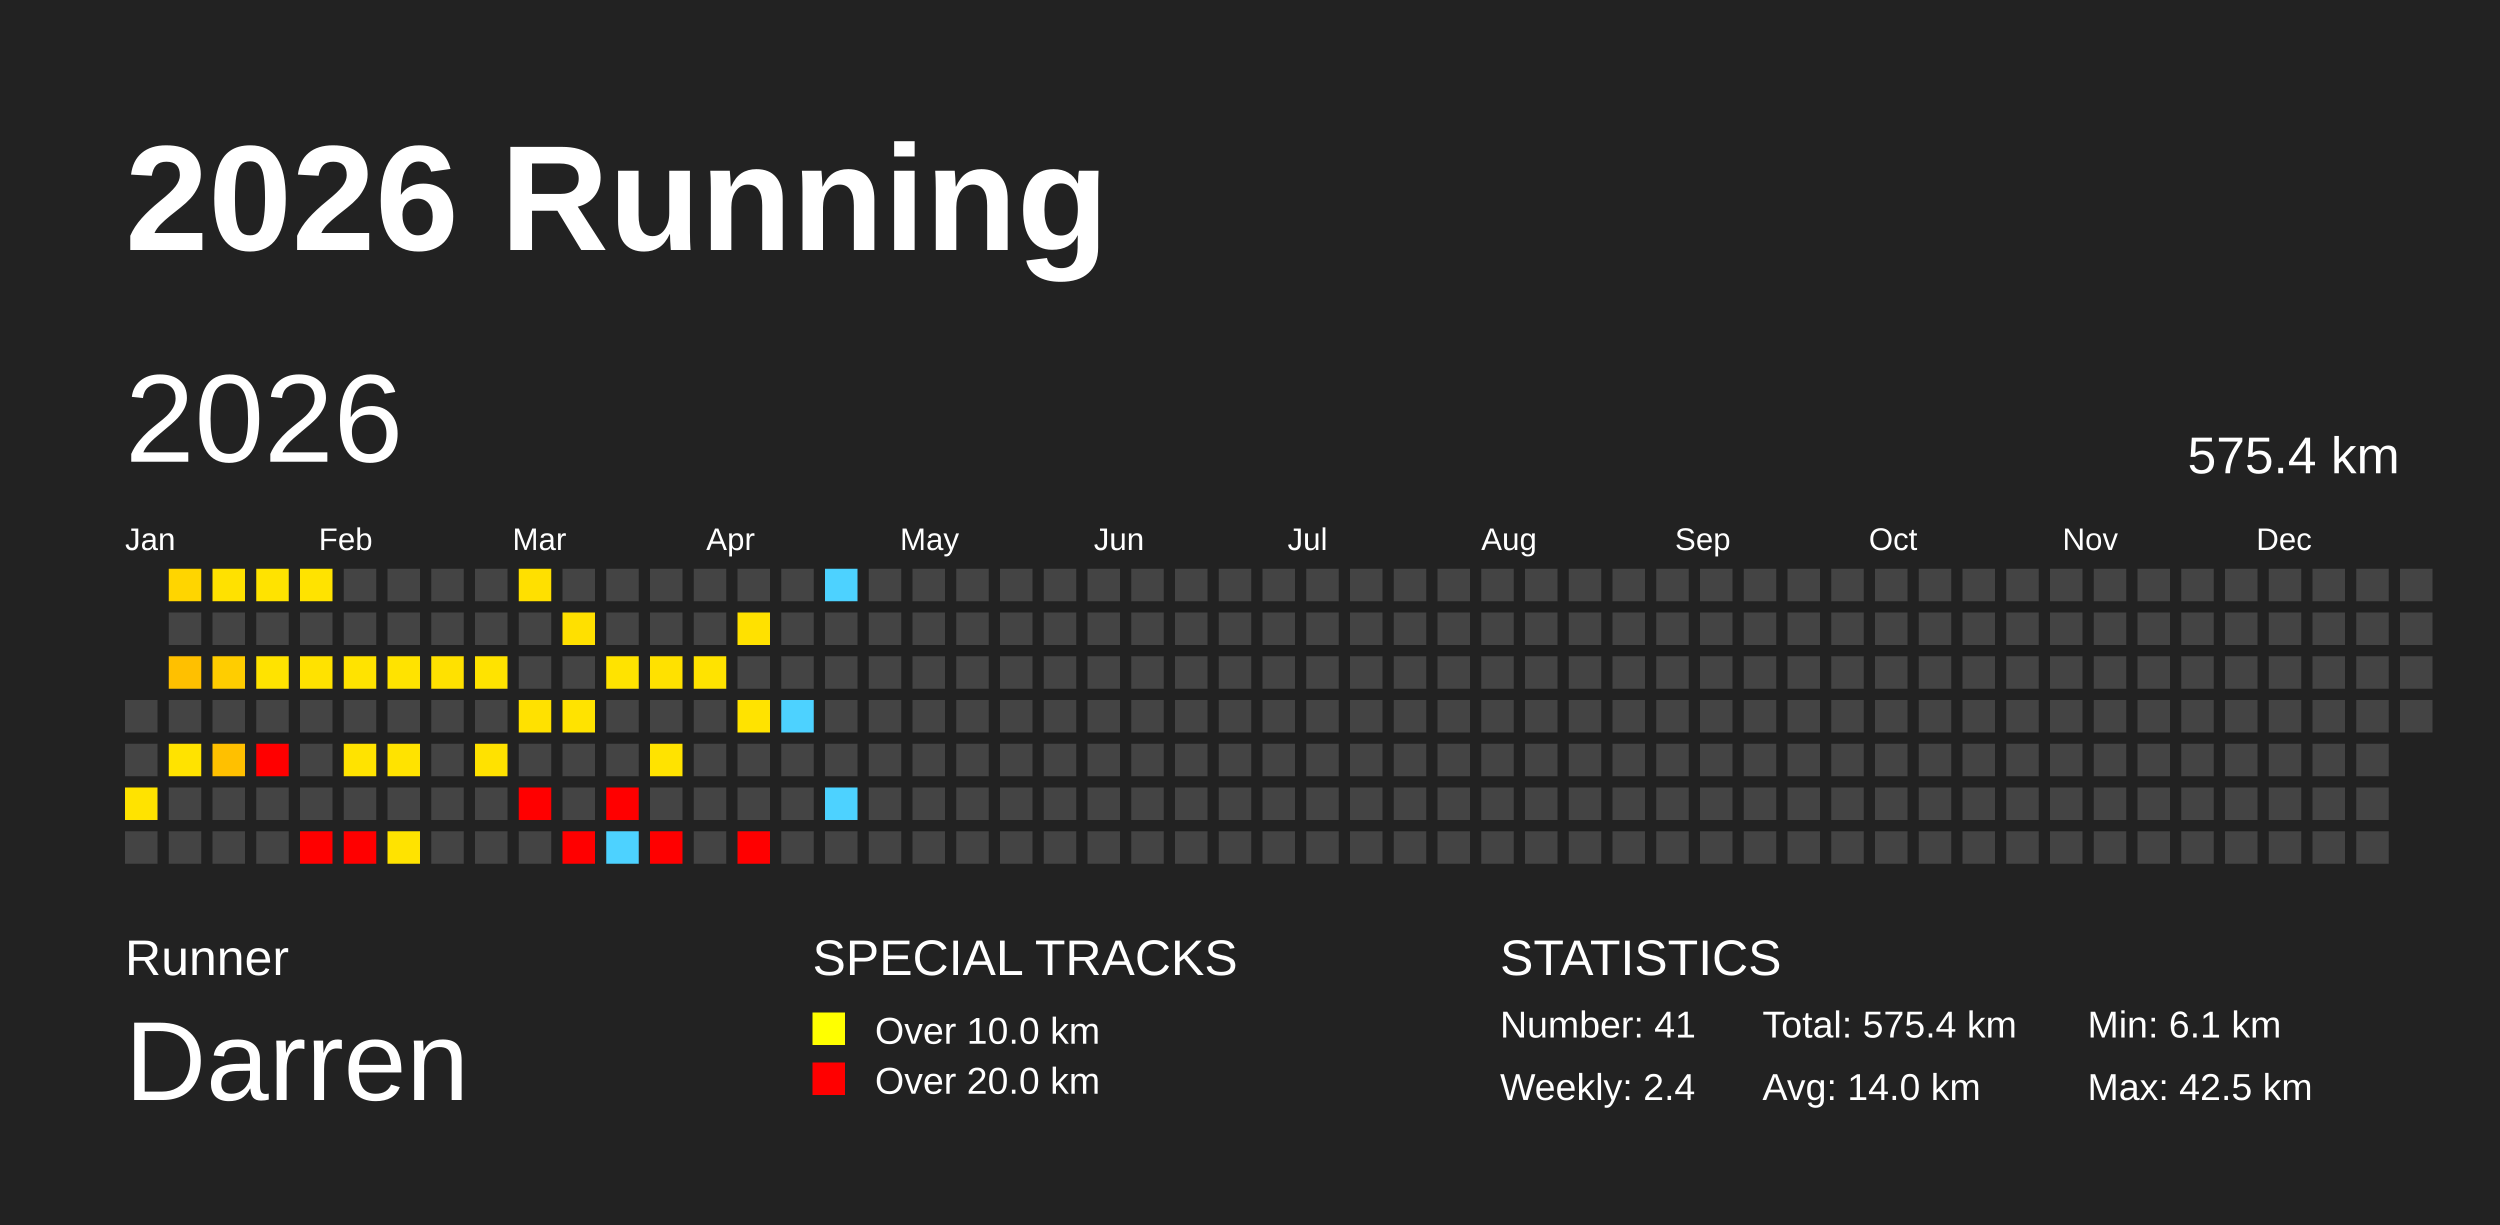
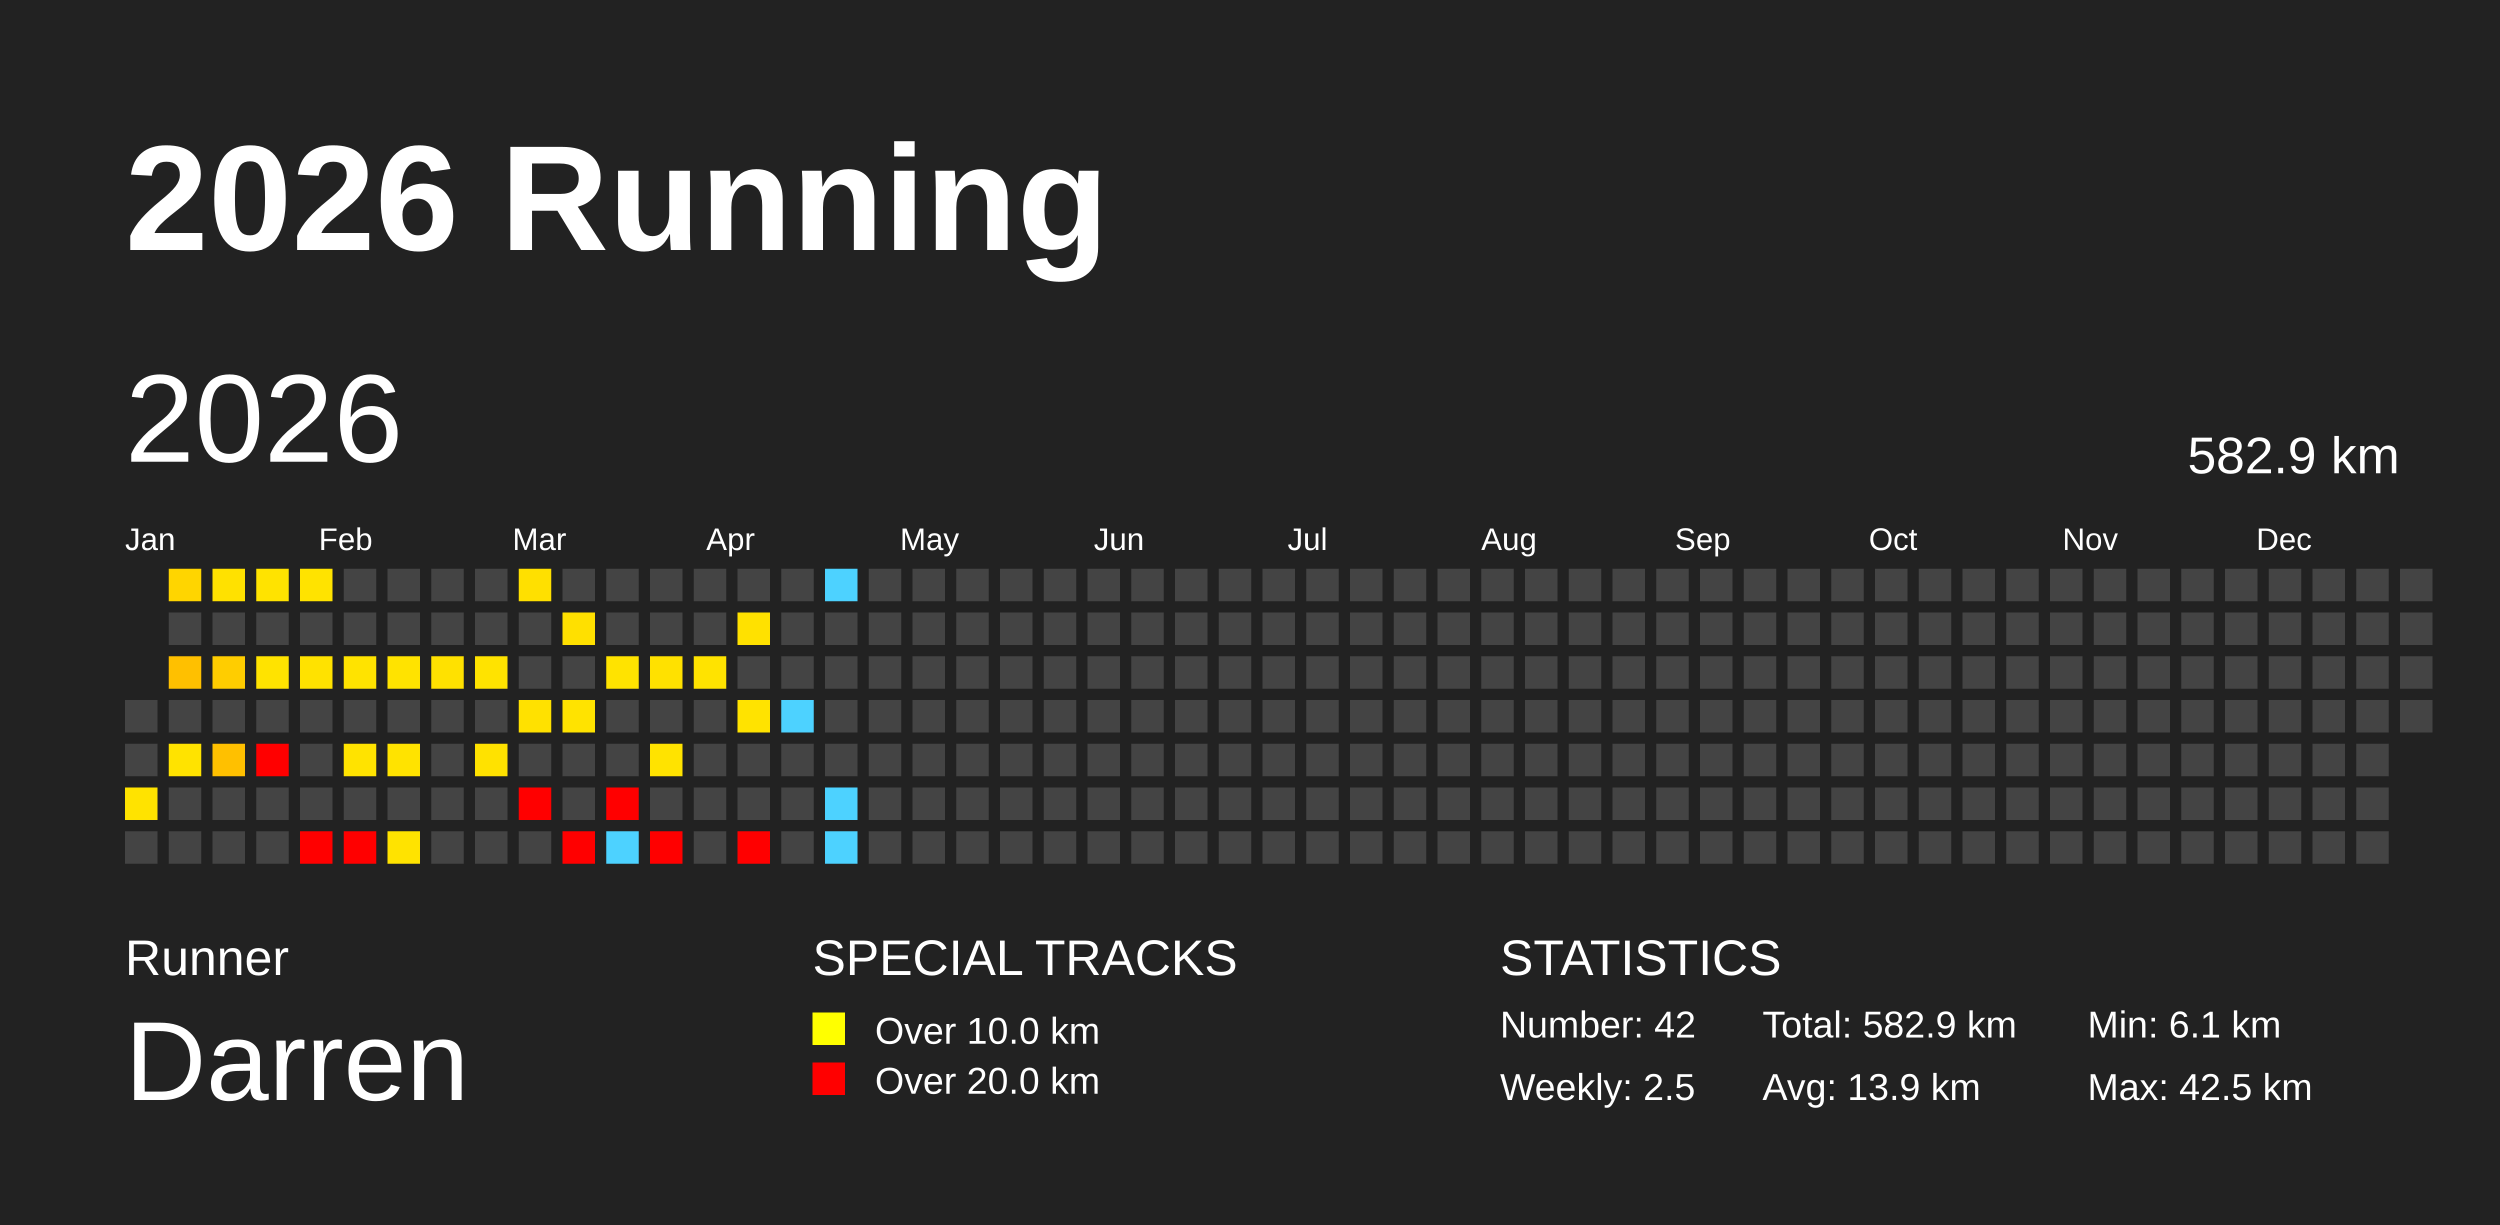
<svg xmlns="http://www.w3.org/2000/svg" baseProfile="full" height="98mm" version="1.1" viewBox="0,0,200,98" width="200mm">
  <defs />
  <rect fill="#222222" height="98" width="200" x="0" y="0" />
  <text fill="#FFFFFF" style="font-size:12px; font-family:Arial; font-weight:bold;" x="10" y="20">2026 Running</text>
  <text fill="#FFFFFF" style="font-size:4px; font-family:Arial" x="10" y="78">Runner</text>
  <text fill="#FFFFFF" style="font-size:9px; font-family:Arial" x="10" y="88">Darren</text>
  <text fill="#FFFFFF" style="font-size:4px; font-family:Arial" x="65" y="78">SPECIAL TRACKS</text>
  <rect fill="yellow" height="2.6" width="2.6" x="65" y="81" />
  <text fill="#FFFFFF" style="font-size:3px; font-family:Arial" x="70" y="83.5">Over 10.0 km</text>
  <rect fill="red" height="2.6" width="2.6" x="65" y="85" />
  <text fill="#FFFFFF" style="font-size:3px; font-family:Arial" x="70" y="87.5">Over 20.0 km</text>
  <text fill="#FFFFFF" style="font-size:4px; font-family:Arial" x="120" y="78">STATISTICS</text>
-   <text fill="#FFFFFF" style="font-size:3px; font-family:Arial" x="120" y="83">Number: 41</text>
-   <text fill="#FFFFFF" style="font-size:3px; font-family:Arial" x="120" y="88">Weekly: 2.4</text>
-   <text fill="#FFFFFF" style="font-size:3px; font-family:Arial" x="141" y="83">Total: 575.4 km</text>
-   <text fill="#FFFFFF" style="font-size:3px; font-family:Arial" x="141" y="88">Avg: 14.0 km</text>
+   <text fill="#FFFFFF" style="font-size:3px; font-family:Arial" x="120" y="83">Number: 42</text>
+   <text fill="#FFFFFF" style="font-size:3px; font-family:Arial" x="120" y="88">Weekly: 2.5</text>
+   <text fill="#FFFFFF" style="font-size:3px; font-family:Arial" x="141" y="83">Total: 582.9 km</text>
+   <text fill="#FFFFFF" style="font-size:3px; font-family:Arial" x="141" y="88">Avg: 13.9 km</text>
  <text fill="#FFFFFF" style="font-size:3px; font-family:Arial" x="167" y="83">Min: 6.1 km</text>
  <text fill="#FFFFFF" style="font-size:3px; font-family:Arial" x="167" y="88">Max: 42.5 km</text>
  <text dominant-baseline="hanging" fill="#FFFFFF" style="font-size:10.0px; font-family:Arial;" x="10" y="30">2026</text>
-   <text dominant-baseline="hanging" fill="#FFFFFF" style="font-size:4.125px; font-family:Arial;" x="175" y="35">575.4 km</text>
+   <text dominant-baseline="hanging" fill="#FFFFFF" style="font-size:4.125px; font-family:Arial;" x="175" y="35">582.9 km</text>
  <text fill="#FFFFFF" style="font-size:2.5px; font-family:Arial" x="10.0" y="44">Jan</text>
  <text fill="#FFFFFF" style="font-size:2.5px; font-family:Arial" x="25.5" y="44">Feb</text>
  <text fill="#FFFFFF" style="font-size:2.5px; font-family:Arial" x="41.0" y="44">Mar</text>
  <text fill="#FFFFFF" style="font-size:2.5px; font-family:Arial" x="56.5" y="44">Apr</text>
  <text fill="#FFFFFF" style="font-size:2.5px; font-family:Arial" x="72.0" y="44">May</text>
  <text fill="#FFFFFF" style="font-size:2.5px; font-family:Arial" x="87.5" y="44">Jun</text>
  <text fill="#FFFFFF" style="font-size:2.5px; font-family:Arial" x="103.0" y="44">Jul</text>
  <text fill="#FFFFFF" style="font-size:2.5px; font-family:Arial" x="118.5" y="44">Aug</text>
  <text fill="#FFFFFF" style="font-size:2.5px; font-family:Arial" x="134.0" y="44">Sep</text>
  <text fill="#FFFFFF" style="font-size:2.5px; font-family:Arial" x="149.5" y="44">Oct</text>
  <text fill="#FFFFFF" style="font-size:2.5px; font-family:Arial" x="165.0" y="44">Nov</text>
  <text fill="#FFFFFF" style="font-size:2.5px; font-family:Arial" x="180.5" y="44">Dec</text>
  <rect fill="#444444" height="2.6" width="2.6" x="10.0" y="56.0" />
  <rect fill="#444444" height="2.6" width="2.6" x="10.0" y="59.5" />
  <rect fill="#ffe300" height="2.6" width="2.6" x="10.0" y="63.0" />
  <rect fill="#444444" height="2.6" width="2.6" x="10.0" y="66.5" />
  <rect fill="#ffd500" height="2.6" width="2.6" x="13.5" y="45.5" />
  <rect fill="#444444" height="2.6" width="2.6" x="13.5" y="49.0" />
  <rect fill="#ffc000" height="2.6" width="2.6" x="13.5" y="52.5" />
  <rect fill="#444444" height="2.6" width="2.6" x="13.5" y="56.0" />
  <rect fill="#ffe300" height="2.6" width="2.6" x="13.5" y="59.5" />
  <rect fill="#444444" height="2.6" width="2.6" x="13.5" y="63.0" />
  <rect fill="#444444" height="2.6" width="2.6" x="13.5" y="66.5" />
  <rect fill="#ffe100" height="2.6" width="2.6" x="17.0" y="45.5" />
  <rect fill="#444444" height="2.6" width="2.6" x="17.0" y="49.0" />
  <rect fill="#ffcd00" height="2.6" width="2.6" x="17.0" y="52.5" />
  <rect fill="#444444" height="2.6" width="2.6" x="17.0" y="56.0" />
  <rect fill="#ffc000" height="2.6" width="2.6" x="17.0" y="59.5" />
  <rect fill="#444444" height="2.6" width="2.6" x="17.0" y="63.0" />
  <rect fill="#444444" height="2.6" width="2.6" x="17.0" y="66.5" />
  <rect fill="#ffe300" height="2.6" width="2.6" x="20.5" y="45.5" />
  <rect fill="#444444" height="2.6" width="2.6" x="20.5" y="49.0" />
  <rect fill="#ffe300" height="2.6" width="2.6" x="20.5" y="52.5" />
  <rect fill="#444444" height="2.6" width="2.6" x="20.5" y="56.0" />
  <rect fill="red" height="2.6" width="2.6" x="20.5" y="59.5" />
  <rect fill="#444444" height="2.6" width="2.6" x="20.5" y="63.0" />
  <rect fill="#444444" height="2.6" width="2.6" x="20.5" y="66.5" />
  <rect fill="#ffe300" height="2.6" width="2.6" x="24.0" y="45.5" />
  <rect fill="#444444" height="2.6" width="2.6" x="24.0" y="49.0" />
  <rect fill="#ffe200" height="2.6" width="2.6" x="24.0" y="52.5" />
  <rect fill="#444444" height="2.6" width="2.6" x="24.0" y="56.0" />
  <rect fill="#444444" height="2.6" width="2.6" x="24.0" y="59.5" />
  <rect fill="#444444" height="2.6" width="2.6" x="24.0" y="63.0" />
  <rect fill="red" height="2.6" width="2.6" x="24.0" y="66.5" />
  <rect fill="#444444" height="2.6" width="2.6" x="27.5" y="45.5" />
  <rect fill="#444444" height="2.6" width="2.6" x="27.5" y="49.0" />
  <rect fill="#ffe300" height="2.6" width="2.6" x="27.5" y="52.5" />
  <rect fill="#444444" height="2.6" width="2.6" x="27.5" y="56.0" />
  <rect fill="#ffe300" height="2.6" width="2.6" x="27.5" y="59.5" />
  <rect fill="#444444" height="2.6" width="2.6" x="27.5" y="63.0" />
  <rect fill="red" height="2.6" width="2.6" x="27.5" y="66.5" />
  <rect fill="#444444" height="2.6" width="2.6" x="31.0" y="45.5" />
  <rect fill="#444444" height="2.6" width="2.6" x="31.0" y="49.0" />
  <rect fill="#ffe300" height="2.6" width="2.6" x="31.0" y="52.5" />
  <rect fill="#444444" height="2.6" width="2.6" x="31.0" y="56.0" />
  <rect fill="#ffe300" height="2.6" width="2.6" x="31.0" y="59.5" />
  <rect fill="#444444" height="2.6" width="2.6" x="31.0" y="63.0" />
  <rect fill="#ffe300" height="2.6" width="2.6" x="31.0" y="66.5" />
  <rect fill="#444444" height="2.6" width="2.6" x="34.5" y="45.5" />
  <rect fill="#444444" height="2.6" width="2.6" x="34.5" y="49.0" />
  <rect fill="#ffe100" height="2.6" width="2.6" x="34.5" y="52.5" />
  <rect fill="#444444" height="2.6" width="2.6" x="34.5" y="56.0" />
  <rect fill="#444444" height="2.6" width="2.6" x="34.5" y="59.5" />
  <rect fill="#444444" height="2.6" width="2.6" x="34.5" y="63.0" />
  <rect fill="#444444" height="2.6" width="2.6" x="34.5" y="66.5" />
  <rect fill="#444444" height="2.6" width="2.6" x="38.0" y="45.5" />
  <rect fill="#444444" height="2.6" width="2.6" x="38.0" y="49.0" />
  <rect fill="#ffe300" height="2.6" width="2.6" x="38.0" y="52.5" />
  <rect fill="#444444" height="2.6" width="2.6" x="38.0" y="56.0" />
  <rect fill="#ffe200" height="2.6" width="2.6" x="38.0" y="59.5" />
  <rect fill="#444444" height="2.6" width="2.6" x="38.0" y="63.0" />
  <rect fill="#444444" height="2.6" width="2.6" x="38.0" y="66.5" />
  <rect fill="#ffe000" height="2.6" width="2.6" x="41.5" y="45.5" />
  <rect fill="#444444" height="2.6" width="2.6" x="41.5" y="49.0" />
  <rect fill="#444444" height="2.6" width="2.6" x="41.5" y="52.5" />
  <rect fill="#ffe100" height="2.6" width="2.6" x="41.5" y="56.0" />
  <rect fill="#444444" height="2.6" width="2.6" x="41.5" y="59.5" />
  <rect fill="red" height="2.6" width="2.6" x="41.5" y="63.0" />
  <rect fill="#444444" height="2.6" width="2.6" x="41.5" y="66.5" />
  <rect fill="#444444" height="2.6" width="2.6" x="45.0" y="45.5" />
  <rect fill="#ffe000" height="2.6" width="2.6" x="45.0" y="49.0" />
  <rect fill="#444444" height="2.6" width="2.6" x="45.0" y="52.5" />
  <rect fill="#ffe300" height="2.6" width="2.6" x="45.0" y="56.0" />
  <rect fill="#444444" height="2.6" width="2.6" x="45.0" y="59.5" />
  <rect fill="#444444" height="2.6" width="2.6" x="45.0" y="63.0" />
  <rect fill="red" height="2.6" width="2.6" x="45.0" y="66.5" />
  <rect fill="#444444" height="2.6" width="2.6" x="48.5" y="45.5" />
  <rect fill="#444444" height="2.6" width="2.6" x="48.5" y="49.0" />
  <rect fill="#ffe300" height="2.6" width="2.6" x="48.5" y="52.5" />
  <rect fill="#444444" height="2.6" width="2.6" x="48.5" y="56.0" />
  <rect fill="#444444" height="2.6" width="2.6" x="48.5" y="59.5" />
  <rect fill="red" height="2.6" width="2.6" x="48.5" y="63.0" />
  <rect fill="#4dd2ff" height="2.6" width="2.6" x="48.5" y="66.5" />
  <rect fill="#444444" height="2.6" width="2.6" x="52.0" y="45.5" />
  <rect fill="#444444" height="2.6" width="2.6" x="52.0" y="49.0" />
  <rect fill="#ffe100" height="2.6" width="2.6" x="52.0" y="52.5" />
  <rect fill="#444444" height="2.6" width="2.6" x="52.0" y="56.0" />
  <rect fill="#ffe300" height="2.6" width="2.6" x="52.0" y="59.5" />
  <rect fill="#444444" height="2.6" width="2.6" x="52.0" y="63.0" />
  <rect fill="red" height="2.6" width="2.6" x="52.0" y="66.5" />
  <rect fill="#444444" height="2.6" width="2.6" x="55.5" y="45.5" />
  <rect fill="#444444" height="2.6" width="2.6" x="55.5" y="49.0" />
  <rect fill="#ffe300" height="2.6" width="2.6" x="55.5" y="52.5" />
  <rect fill="#444444" height="2.6" width="2.6" x="55.5" y="56.0" />
  <rect fill="#444444" height="2.6" width="2.6" x="55.5" y="59.5" />
  <rect fill="#444444" height="2.6" width="2.6" x="55.5" y="63.0" />
  <rect fill="#444444" height="2.6" width="2.6" x="55.5" y="66.5" />
  <rect fill="#444444" height="2.6" width="2.6" x="59.0" y="45.5" />
  <rect fill="#ffe100" height="2.6" width="2.6" x="59.0" y="49.0" />
  <rect fill="#444444" height="2.6" width="2.6" x="59.0" y="52.5" />
  <rect fill="#ffe300" height="2.6" width="2.6" x="59.0" y="56.0" />
  <rect fill="#444444" height="2.6" width="2.6" x="59.0" y="59.5" />
  <rect fill="#444444" height="2.6" width="2.6" x="59.0" y="63.0" />
  <rect fill="red" height="2.6" width="2.6" x="59.0" y="66.5" />
  <rect fill="#444444" height="2.6" width="2.6" x="62.5" y="45.5" />
  <rect fill="#444444" height="2.6" width="2.6" x="62.5" y="49.0" />
  <rect fill="#444444" height="2.6" width="2.6" x="62.5" y="52.5" />
  <rect fill="#4dd2ff" height="2.6" width="2.6" x="62.5" y="56.0" />
  <rect fill="#444444" height="2.6" width="2.6" x="62.5" y="59.5" />
  <rect fill="#444444" height="2.6" width="2.6" x="62.5" y="63.0" />
  <rect fill="#444444" height="2.6" width="2.6" x="62.5" y="66.5" />
  <rect fill="#4dd2ff" height="2.6" width="2.6" x="66.0" y="45.5" />
  <rect fill="#444444" height="2.6" width="2.6" x="66.0" y="49.0" />
  <rect fill="#444444" height="2.6" width="2.6" x="66.0" y="52.5" />
  <rect fill="#444444" height="2.6" width="2.6" x="66.0" y="56.0" />
  <rect fill="#444444" height="2.6" width="2.6" x="66.0" y="59.5" />
  <rect fill="#4dd2ff" height="2.6" width="2.6" x="66.0" y="63.0" />
-   <rect fill="#444444" height="2.6" width="2.6" x="66.0" y="66.5" />
+   <rect fill="#4dd2ff" height="2.6" width="2.6" x="66.0" y="66.5" />
  <rect fill="#444444" height="2.6" width="2.6" x="69.5" y="45.5" />
  <rect fill="#444444" height="2.6" width="2.6" x="69.5" y="49.0" />
  <rect fill="#444444" height="2.6" width="2.6" x="69.5" y="52.5" />
  <rect fill="#444444" height="2.6" width="2.6" x="69.5" y="56.0" />
  <rect fill="#444444" height="2.6" width="2.6" x="69.5" y="59.5" />
  <rect fill="#444444" height="2.6" width="2.6" x="69.5" y="63.0" />
  <rect fill="#444444" height="2.6" width="2.6" x="69.5" y="66.5" />
  <rect fill="#444444" height="2.6" width="2.6" x="73.0" y="45.5" />
  <rect fill="#444444" height="2.6" width="2.6" x="73.0" y="49.0" />
  <rect fill="#444444" height="2.6" width="2.6" x="73.0" y="52.5" />
  <rect fill="#444444" height="2.6" width="2.6" x="73.0" y="56.0" />
  <rect fill="#444444" height="2.6" width="2.6" x="73.0" y="59.5" />
  <rect fill="#444444" height="2.6" width="2.6" x="73.0" y="63.0" />
  <rect fill="#444444" height="2.6" width="2.6" x="73.0" y="66.5" />
  <rect fill="#444444" height="2.6" width="2.6" x="76.5" y="45.5" />
  <rect fill="#444444" height="2.6" width="2.6" x="76.5" y="49.0" />
  <rect fill="#444444" height="2.6" width="2.6" x="76.5" y="52.5" />
  <rect fill="#444444" height="2.6" width="2.6" x="76.5" y="56.0" />
  <rect fill="#444444" height="2.6" width="2.6" x="76.5" y="59.5" />
  <rect fill="#444444" height="2.6" width="2.6" x="76.5" y="63.0" />
  <rect fill="#444444" height="2.6" width="2.6" x="76.5" y="66.5" />
  <rect fill="#444444" height="2.6" width="2.6" x="80.0" y="45.5" />
  <rect fill="#444444" height="2.6" width="2.6" x="80.0" y="49.0" />
  <rect fill="#444444" height="2.6" width="2.6" x="80.0" y="52.5" />
  <rect fill="#444444" height="2.6" width="2.6" x="80.0" y="56.0" />
  <rect fill="#444444" height="2.6" width="2.6" x="80.0" y="59.5" />
  <rect fill="#444444" height="2.6" width="2.6" x="80.0" y="63.0" />
  <rect fill="#444444" height="2.6" width="2.6" x="80.0" y="66.5" />
  <rect fill="#444444" height="2.6" width="2.6" x="83.5" y="45.5" />
  <rect fill="#444444" height="2.6" width="2.6" x="83.5" y="49.0" />
  <rect fill="#444444" height="2.6" width="2.6" x="83.5" y="52.5" />
  <rect fill="#444444" height="2.6" width="2.6" x="83.5" y="56.0" />
  <rect fill="#444444" height="2.6" width="2.6" x="83.5" y="59.5" />
  <rect fill="#444444" height="2.6" width="2.6" x="83.5" y="63.0" />
  <rect fill="#444444" height="2.6" width="2.6" x="83.5" y="66.5" />
  <rect fill="#444444" height="2.6" width="2.6" x="87.0" y="45.5" />
  <rect fill="#444444" height="2.6" width="2.6" x="87.0" y="49.0" />
  <rect fill="#444444" height="2.6" width="2.6" x="87.0" y="52.5" />
  <rect fill="#444444" height="2.6" width="2.6" x="87.0" y="56.0" />
  <rect fill="#444444" height="2.6" width="2.6" x="87.0" y="59.5" />
  <rect fill="#444444" height="2.6" width="2.6" x="87.0" y="63.0" />
  <rect fill="#444444" height="2.6" width="2.6" x="87.0" y="66.5" />
  <rect fill="#444444" height="2.6" width="2.6" x="90.5" y="45.5" />
  <rect fill="#444444" height="2.6" width="2.6" x="90.5" y="49.0" />
  <rect fill="#444444" height="2.6" width="2.6" x="90.5" y="52.5" />
  <rect fill="#444444" height="2.6" width="2.6" x="90.5" y="56.0" />
  <rect fill="#444444" height="2.6" width="2.6" x="90.5" y="59.5" />
  <rect fill="#444444" height="2.6" width="2.6" x="90.5" y="63.0" />
  <rect fill="#444444" height="2.6" width="2.6" x="90.5" y="66.5" />
  <rect fill="#444444" height="2.6" width="2.6" x="94.0" y="45.5" />
  <rect fill="#444444" height="2.6" width="2.6" x="94.0" y="49.0" />
  <rect fill="#444444" height="2.6" width="2.6" x="94.0" y="52.5" />
  <rect fill="#444444" height="2.6" width="2.6" x="94.0" y="56.0" />
  <rect fill="#444444" height="2.6" width="2.6" x="94.0" y="59.5" />
  <rect fill="#444444" height="2.6" width="2.6" x="94.0" y="63.0" />
  <rect fill="#444444" height="2.6" width="2.6" x="94.0" y="66.5" />
  <rect fill="#444444" height="2.6" width="2.6" x="97.5" y="45.5" />
  <rect fill="#444444" height="2.6" width="2.6" x="97.5" y="49.0" />
  <rect fill="#444444" height="2.6" width="2.6" x="97.5" y="52.5" />
  <rect fill="#444444" height="2.6" width="2.6" x="97.5" y="56.0" />
  <rect fill="#444444" height="2.6" width="2.6" x="97.5" y="59.5" />
  <rect fill="#444444" height="2.6" width="2.6" x="97.5" y="63.0" />
  <rect fill="#444444" height="2.6" width="2.6" x="97.5" y="66.5" />
  <rect fill="#444444" height="2.6" width="2.6" x="101.0" y="45.5" />
  <rect fill="#444444" height="2.6" width="2.6" x="101.0" y="49.0" />
  <rect fill="#444444" height="2.6" width="2.6" x="101.0" y="52.5" />
  <rect fill="#444444" height="2.6" width="2.6" x="101.0" y="56.0" />
  <rect fill="#444444" height="2.6" width="2.6" x="101.0" y="59.5" />
  <rect fill="#444444" height="2.6" width="2.6" x="101.0" y="63.0" />
  <rect fill="#444444" height="2.6" width="2.6" x="101.0" y="66.5" />
  <rect fill="#444444" height="2.6" width="2.6" x="104.5" y="45.5" />
  <rect fill="#444444" height="2.6" width="2.6" x="104.5" y="49.0" />
  <rect fill="#444444" height="2.6" width="2.6" x="104.5" y="52.5" />
  <rect fill="#444444" height="2.6" width="2.6" x="104.5" y="56.0" />
  <rect fill="#444444" height="2.6" width="2.6" x="104.5" y="59.5" />
  <rect fill="#444444" height="2.6" width="2.6" x="104.5" y="63.0" />
  <rect fill="#444444" height="2.6" width="2.6" x="104.5" y="66.5" />
  <rect fill="#444444" height="2.6" width="2.6" x="108.0" y="45.5" />
  <rect fill="#444444" height="2.6" width="2.6" x="108.0" y="49.0" />
  <rect fill="#444444" height="2.6" width="2.6" x="108.0" y="52.5" />
  <rect fill="#444444" height="2.6" width="2.6" x="108.0" y="56.0" />
  <rect fill="#444444" height="2.6" width="2.6" x="108.0" y="59.5" />
  <rect fill="#444444" height="2.6" width="2.6" x="108.0" y="63.0" />
  <rect fill="#444444" height="2.6" width="2.6" x="108.0" y="66.5" />
  <rect fill="#444444" height="2.6" width="2.6" x="111.5" y="45.5" />
  <rect fill="#444444" height="2.6" width="2.6" x="111.5" y="49.0" />
  <rect fill="#444444" height="2.6" width="2.6" x="111.5" y="52.5" />
  <rect fill="#444444" height="2.6" width="2.6" x="111.5" y="56.0" />
  <rect fill="#444444" height="2.6" width="2.6" x="111.5" y="59.5" />
  <rect fill="#444444" height="2.6" width="2.6" x="111.5" y="63.0" />
  <rect fill="#444444" height="2.6" width="2.6" x="111.5" y="66.5" />
  <rect fill="#444444" height="2.6" width="2.6" x="115.0" y="45.5" />
  <rect fill="#444444" height="2.6" width="2.6" x="115.0" y="49.0" />
  <rect fill="#444444" height="2.6" width="2.6" x="115.0" y="52.5" />
  <rect fill="#444444" height="2.6" width="2.6" x="115.0" y="56.0" />
  <rect fill="#444444" height="2.6" width="2.6" x="115.0" y="59.5" />
  <rect fill="#444444" height="2.6" width="2.6" x="115.0" y="63.0" />
  <rect fill="#444444" height="2.6" width="2.6" x="115.0" y="66.5" />
  <rect fill="#444444" height="2.6" width="2.6" x="118.5" y="45.5" />
  <rect fill="#444444" height="2.6" width="2.6" x="118.5" y="49.0" />
  <rect fill="#444444" height="2.6" width="2.6" x="118.5" y="52.5" />
  <rect fill="#444444" height="2.6" width="2.6" x="118.5" y="56.0" />
  <rect fill="#444444" height="2.6" width="2.6" x="118.5" y="59.5" />
  <rect fill="#444444" height="2.6" width="2.6" x="118.5" y="63.0" />
  <rect fill="#444444" height="2.6" width="2.6" x="118.5" y="66.5" />
  <rect fill="#444444" height="2.6" width="2.6" x="122.0" y="45.5" />
  <rect fill="#444444" height="2.6" width="2.6" x="122.0" y="49.0" />
  <rect fill="#444444" height="2.6" width="2.6" x="122.0" y="52.5" />
  <rect fill="#444444" height="2.6" width="2.6" x="122.0" y="56.0" />
  <rect fill="#444444" height="2.6" width="2.6" x="122.0" y="59.5" />
  <rect fill="#444444" height="2.6" width="2.6" x="122.0" y="63.0" />
  <rect fill="#444444" height="2.6" width="2.6" x="122.0" y="66.5" />
  <rect fill="#444444" height="2.6" width="2.6" x="125.5" y="45.5" />
  <rect fill="#444444" height="2.6" width="2.6" x="125.5" y="49.0" />
  <rect fill="#444444" height="2.6" width="2.6" x="125.5" y="52.5" />
  <rect fill="#444444" height="2.6" width="2.6" x="125.5" y="56.0" />
  <rect fill="#444444" height="2.6" width="2.6" x="125.5" y="59.5" />
  <rect fill="#444444" height="2.6" width="2.6" x="125.5" y="63.0" />
  <rect fill="#444444" height="2.6" width="2.6" x="125.5" y="66.5" />
  <rect fill="#444444" height="2.6" width="2.6" x="129.0" y="45.5" />
  <rect fill="#444444" height="2.6" width="2.6" x="129.0" y="49.0" />
  <rect fill="#444444" height="2.6" width="2.6" x="129.0" y="52.5" />
  <rect fill="#444444" height="2.6" width="2.6" x="129.0" y="56.0" />
  <rect fill="#444444" height="2.6" width="2.6" x="129.0" y="59.5" />
  <rect fill="#444444" height="2.6" width="2.6" x="129.0" y="63.0" />
  <rect fill="#444444" height="2.6" width="2.6" x="129.0" y="66.5" />
  <rect fill="#444444" height="2.6" width="2.6" x="132.5" y="45.5" />
  <rect fill="#444444" height="2.6" width="2.6" x="132.5" y="49.0" />
  <rect fill="#444444" height="2.6" width="2.6" x="132.5" y="52.5" />
  <rect fill="#444444" height="2.6" width="2.6" x="132.5" y="56.0" />
  <rect fill="#444444" height="2.6" width="2.6" x="132.5" y="59.5" />
  <rect fill="#444444" height="2.6" width="2.6" x="132.5" y="63.0" />
  <rect fill="#444444" height="2.6" width="2.6" x="132.5" y="66.5" />
  <rect fill="#444444" height="2.6" width="2.6" x="136.0" y="45.5" />
  <rect fill="#444444" height="2.6" width="2.6" x="136.0" y="49.0" />
  <rect fill="#444444" height="2.6" width="2.6" x="136.0" y="52.5" />
  <rect fill="#444444" height="2.6" width="2.6" x="136.0" y="56.0" />
  <rect fill="#444444" height="2.6" width="2.6" x="136.0" y="59.5" />
  <rect fill="#444444" height="2.6" width="2.6" x="136.0" y="63.0" />
  <rect fill="#444444" height="2.6" width="2.6" x="136.0" y="66.5" />
  <rect fill="#444444" height="2.6" width="2.6" x="139.5" y="45.5" />
  <rect fill="#444444" height="2.6" width="2.6" x="139.5" y="49.0" />
  <rect fill="#444444" height="2.6" width="2.6" x="139.5" y="52.5" />
  <rect fill="#444444" height="2.6" width="2.6" x="139.5" y="56.0" />
  <rect fill="#444444" height="2.6" width="2.6" x="139.5" y="59.5" />
  <rect fill="#444444" height="2.6" width="2.6" x="139.5" y="63.0" />
  <rect fill="#444444" height="2.6" width="2.6" x="139.5" y="66.5" />
  <rect fill="#444444" height="2.6" width="2.6" x="143.0" y="45.5" />
  <rect fill="#444444" height="2.6" width="2.6" x="143.0" y="49.0" />
  <rect fill="#444444" height="2.6" width="2.6" x="143.0" y="52.5" />
  <rect fill="#444444" height="2.6" width="2.6" x="143.0" y="56.0" />
  <rect fill="#444444" height="2.6" width="2.6" x="143.0" y="59.5" />
  <rect fill="#444444" height="2.6" width="2.6" x="143.0" y="63.0" />
  <rect fill="#444444" height="2.6" width="2.6" x="143.0" y="66.5" />
  <rect fill="#444444" height="2.6" width="2.6" x="146.5" y="45.5" />
  <rect fill="#444444" height="2.6" width="2.6" x="146.5" y="49.0" />
  <rect fill="#444444" height="2.6" width="2.6" x="146.5" y="52.5" />
  <rect fill="#444444" height="2.6" width="2.6" x="146.5" y="56.0" />
  <rect fill="#444444" height="2.6" width="2.6" x="146.5" y="59.5" />
  <rect fill="#444444" height="2.6" width="2.6" x="146.5" y="63.0" />
  <rect fill="#444444" height="2.6" width="2.6" x="146.5" y="66.5" />
  <rect fill="#444444" height="2.6" width="2.6" x="150.0" y="45.5" />
  <rect fill="#444444" height="2.6" width="2.6" x="150.0" y="49.0" />
  <rect fill="#444444" height="2.6" width="2.6" x="150.0" y="52.5" />
  <rect fill="#444444" height="2.6" width="2.6" x="150.0" y="56.0" />
  <rect fill="#444444" height="2.6" width="2.6" x="150.0" y="59.5" />
  <rect fill="#444444" height="2.6" width="2.6" x="150.0" y="63.0" />
  <rect fill="#444444" height="2.6" width="2.6" x="150.0" y="66.5" />
  <rect fill="#444444" height="2.6" width="2.6" x="153.5" y="45.5" />
  <rect fill="#444444" height="2.6" width="2.6" x="153.5" y="49.0" />
  <rect fill="#444444" height="2.6" width="2.6" x="153.5" y="52.5" />
  <rect fill="#444444" height="2.6" width="2.6" x="153.5" y="56.0" />
  <rect fill="#444444" height="2.6" width="2.6" x="153.5" y="59.5" />
  <rect fill="#444444" height="2.6" width="2.6" x="153.5" y="63.0" />
  <rect fill="#444444" height="2.6" width="2.6" x="153.5" y="66.5" />
  <rect fill="#444444" height="2.6" width="2.6" x="157.0" y="45.5" />
  <rect fill="#444444" height="2.6" width="2.6" x="157.0" y="49.0" />
  <rect fill="#444444" height="2.6" width="2.6" x="157.0" y="52.5" />
  <rect fill="#444444" height="2.6" width="2.6" x="157.0" y="56.0" />
  <rect fill="#444444" height="2.6" width="2.6" x="157.0" y="59.5" />
  <rect fill="#444444" height="2.6" width="2.6" x="157.0" y="63.0" />
  <rect fill="#444444" height="2.6" width="2.6" x="157.0" y="66.5" />
  <rect fill="#444444" height="2.6" width="2.6" x="160.5" y="45.5" />
  <rect fill="#444444" height="2.6" width="2.6" x="160.5" y="49.0" />
  <rect fill="#444444" height="2.6" width="2.6" x="160.5" y="52.5" />
  <rect fill="#444444" height="2.6" width="2.6" x="160.5" y="56.0" />
  <rect fill="#444444" height="2.6" width="2.6" x="160.5" y="59.5" />
  <rect fill="#444444" height="2.6" width="2.6" x="160.5" y="63.0" />
  <rect fill="#444444" height="2.6" width="2.6" x="160.5" y="66.5" />
  <rect fill="#444444" height="2.6" width="2.6" x="164.0" y="45.5" />
  <rect fill="#444444" height="2.6" width="2.6" x="164.0" y="49.0" />
  <rect fill="#444444" height="2.6" width="2.6" x="164.0" y="52.5" />
  <rect fill="#444444" height="2.6" width="2.6" x="164.0" y="56.0" />
  <rect fill="#444444" height="2.6" width="2.6" x="164.0" y="59.5" />
  <rect fill="#444444" height="2.6" width="2.6" x="164.0" y="63.0" />
  <rect fill="#444444" height="2.6" width="2.6" x="164.0" y="66.5" />
  <rect fill="#444444" height="2.6" width="2.6" x="167.5" y="45.5" />
  <rect fill="#444444" height="2.6" width="2.6" x="167.5" y="49.0" />
  <rect fill="#444444" height="2.6" width="2.6" x="167.5" y="52.5" />
  <rect fill="#444444" height="2.6" width="2.6" x="167.5" y="56.0" />
  <rect fill="#444444" height="2.6" width="2.6" x="167.5" y="59.5" />
  <rect fill="#444444" height="2.6" width="2.6" x="167.5" y="63.0" />
  <rect fill="#444444" height="2.6" width="2.6" x="167.5" y="66.5" />
  <rect fill="#444444" height="2.6" width="2.6" x="171.0" y="45.5" />
  <rect fill="#444444" height="2.6" width="2.6" x="171.0" y="49.0" />
  <rect fill="#444444" height="2.6" width="2.6" x="171.0" y="52.5" />
  <rect fill="#444444" height="2.6" width="2.6" x="171.0" y="56.0" />
  <rect fill="#444444" height="2.6" width="2.6" x="171.0" y="59.5" />
  <rect fill="#444444" height="2.6" width="2.6" x="171.0" y="63.0" />
  <rect fill="#444444" height="2.6" width="2.6" x="171.0" y="66.5" />
  <rect fill="#444444" height="2.6" width="2.6" x="174.5" y="45.5" />
  <rect fill="#444444" height="2.6" width="2.6" x="174.5" y="49.0" />
  <rect fill="#444444" height="2.6" width="2.6" x="174.5" y="52.5" />
  <rect fill="#444444" height="2.6" width="2.6" x="174.5" y="56.0" />
  <rect fill="#444444" height="2.6" width="2.6" x="174.5" y="59.5" />
  <rect fill="#444444" height="2.6" width="2.6" x="174.5" y="63.0" />
  <rect fill="#444444" height="2.6" width="2.6" x="174.5" y="66.5" />
  <rect fill="#444444" height="2.6" width="2.6" x="178.0" y="45.5" />
  <rect fill="#444444" height="2.6" width="2.6" x="178.0" y="49.0" />
  <rect fill="#444444" height="2.6" width="2.6" x="178.0" y="52.5" />
  <rect fill="#444444" height="2.6" width="2.6" x="178.0" y="56.0" />
  <rect fill="#444444" height="2.6" width="2.6" x="178.0" y="59.5" />
  <rect fill="#444444" height="2.6" width="2.6" x="178.0" y="63.0" />
  <rect fill="#444444" height="2.6" width="2.6" x="178.0" y="66.5" />
  <rect fill="#444444" height="2.6" width="2.6" x="181.5" y="45.5" />
  <rect fill="#444444" height="2.6" width="2.6" x="181.5" y="49.0" />
  <rect fill="#444444" height="2.6" width="2.6" x="181.5" y="52.5" />
  <rect fill="#444444" height="2.6" width="2.6" x="181.5" y="56.0" />
  <rect fill="#444444" height="2.6" width="2.6" x="181.5" y="59.5" />
  <rect fill="#444444" height="2.6" width="2.6" x="181.5" y="63.0" />
  <rect fill="#444444" height="2.6" width="2.6" x="181.5" y="66.5" />
  <rect fill="#444444" height="2.6" width="2.6" x="185.0" y="45.5" />
  <rect fill="#444444" height="2.6" width="2.6" x="185.0" y="49.0" />
  <rect fill="#444444" height="2.6" width="2.6" x="185.0" y="52.5" />
  <rect fill="#444444" height="2.6" width="2.6" x="185.0" y="56.0" />
  <rect fill="#444444" height="2.6" width="2.6" x="185.0" y="59.5" />
  <rect fill="#444444" height="2.6" width="2.6" x="185.0" y="63.0" />
  <rect fill="#444444" height="2.6" width="2.6" x="185.0" y="66.5" />
  <rect fill="#444444" height="2.6" width="2.6" x="188.5" y="45.5" />
  <rect fill="#444444" height="2.6" width="2.6" x="188.5" y="49.0" />
  <rect fill="#444444" height="2.6" width="2.6" x="188.5" y="52.5" />
  <rect fill="#444444" height="2.6" width="2.6" x="188.5" y="56.0" />
  <rect fill="#444444" height="2.6" width="2.6" x="188.5" y="59.5" />
  <rect fill="#444444" height="2.6" width="2.6" x="188.5" y="63.0" />
  <rect fill="#444444" height="2.6" width="2.6" x="188.5" y="66.5" />
  <rect fill="#444444" height="2.6" width="2.6" x="192.0" y="45.5" />
  <rect fill="#444444" height="2.6" width="2.6" x="192.0" y="49.0" />
  <rect fill="#444444" height="2.6" width="2.6" x="192.0" y="52.5" />
  <rect fill="#444444" height="2.6" width="2.6" x="192.0" y="56.0" />
</svg>
